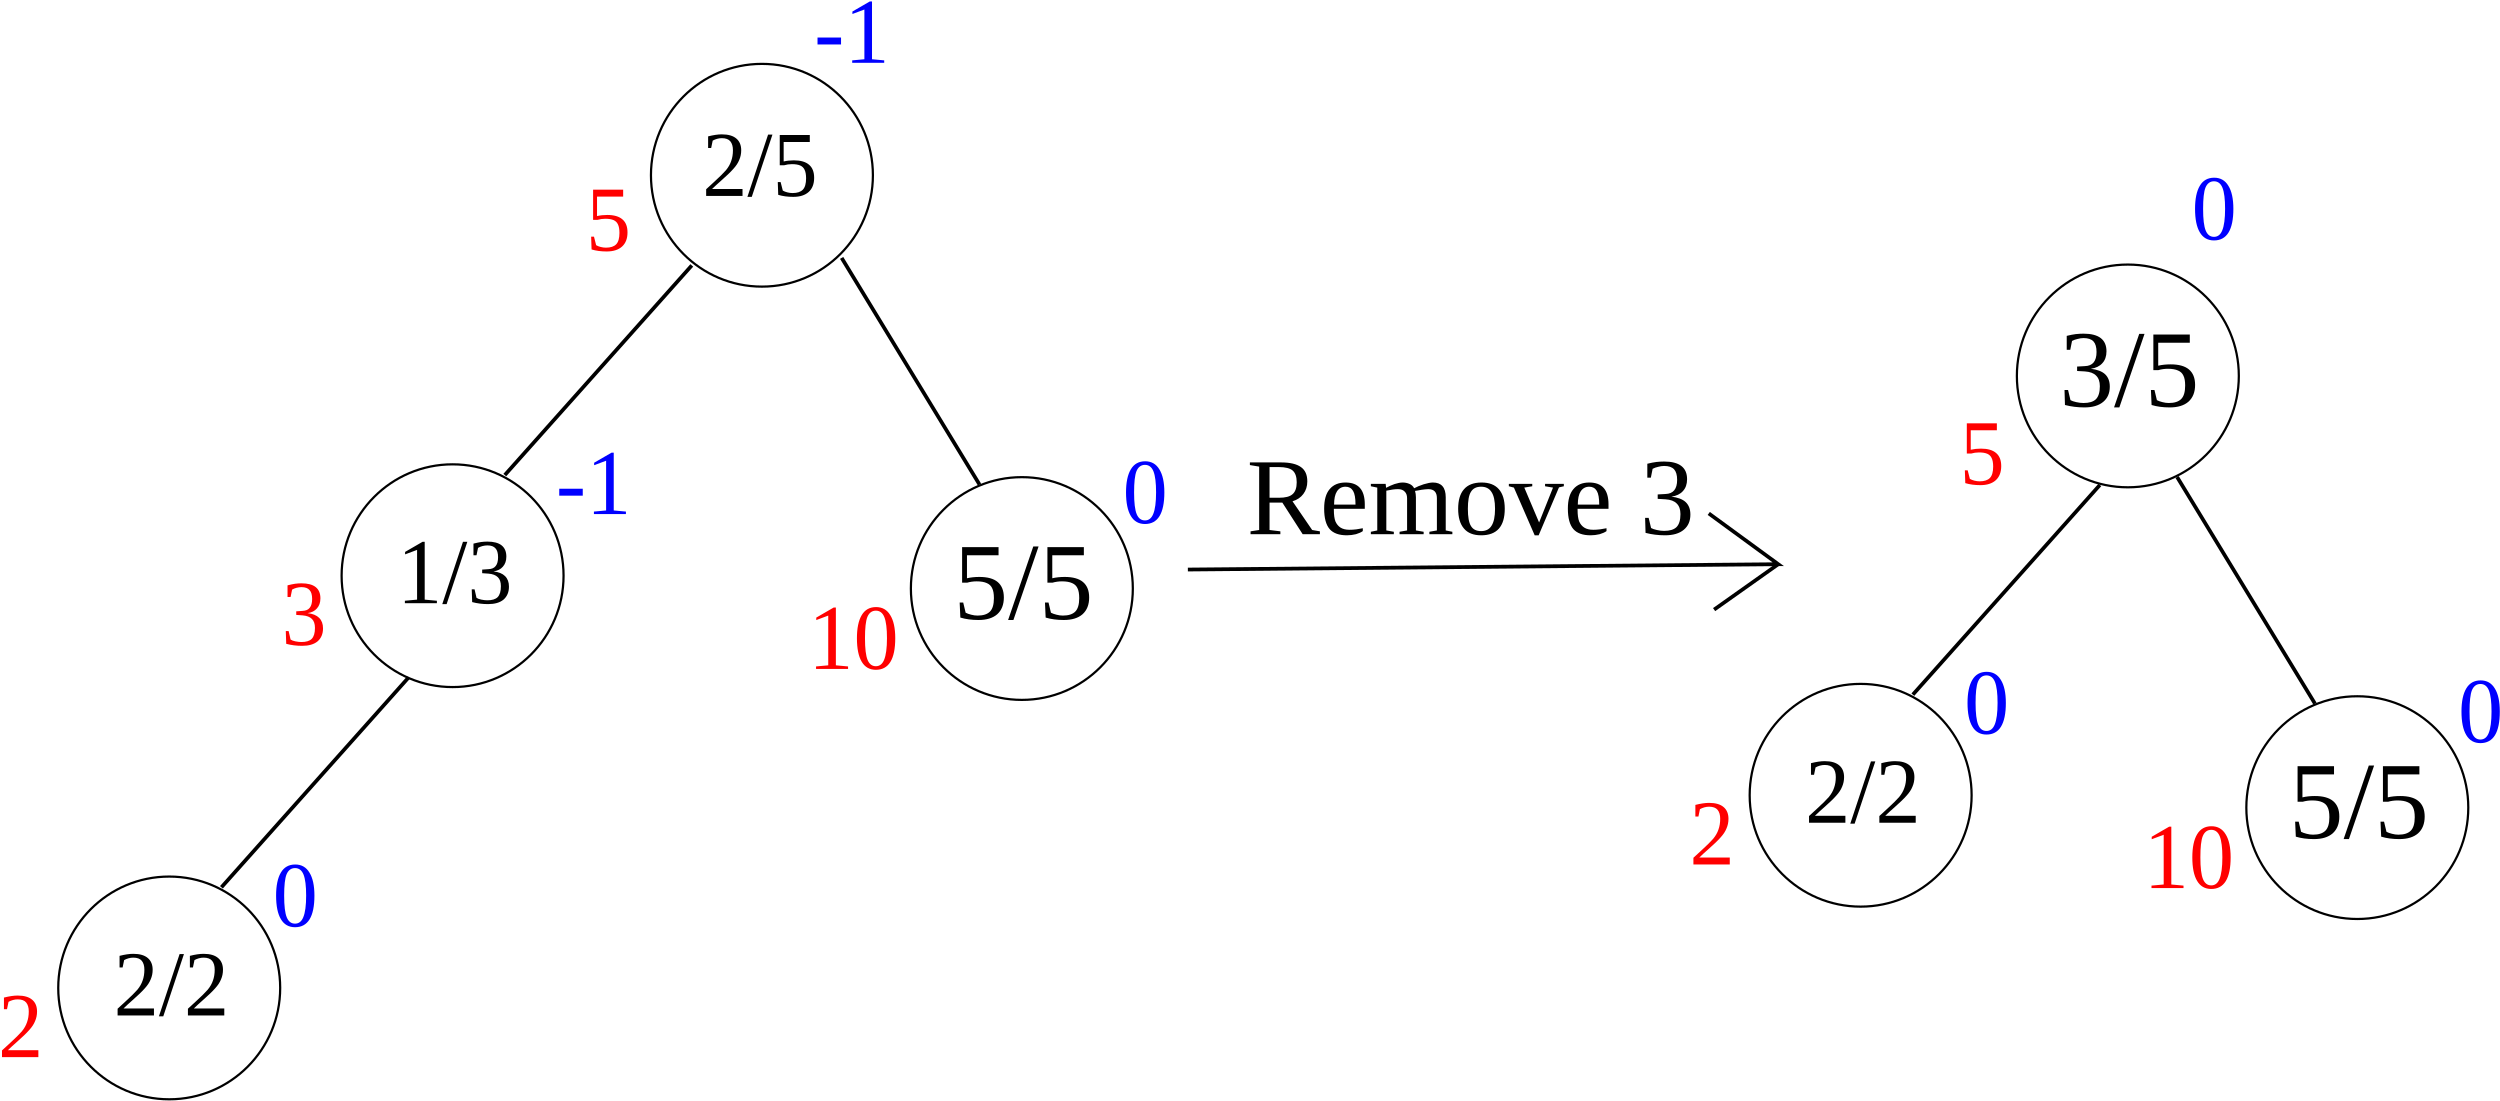
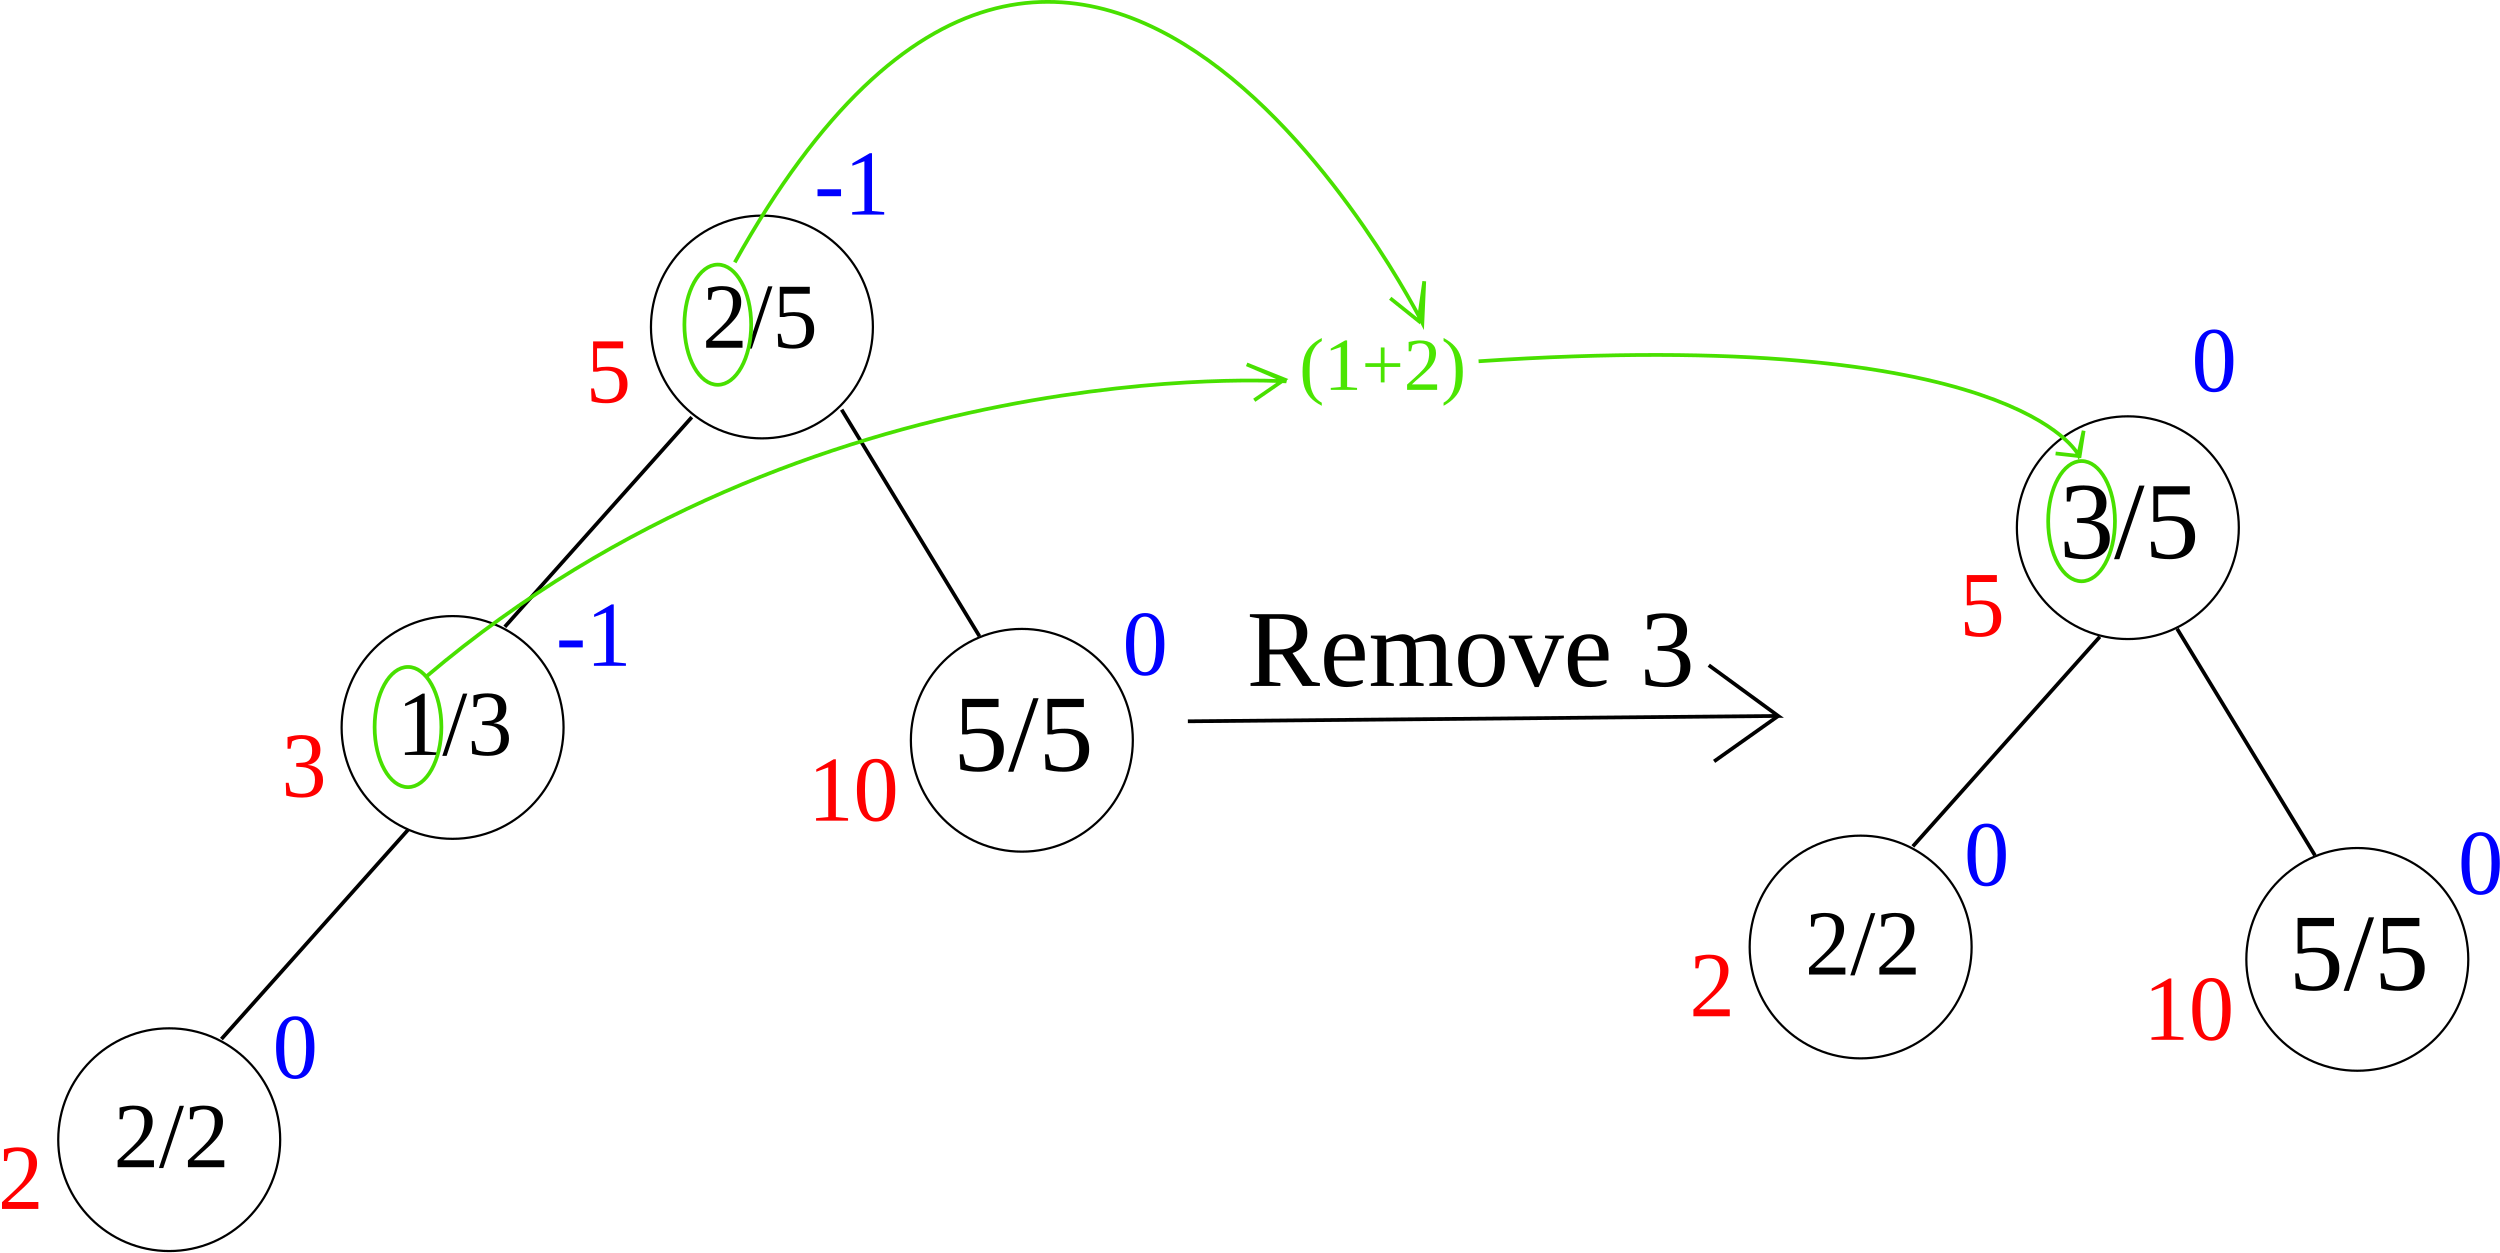
- <svg xmlns="http://www.w3.org/2000/svg" width="176.868mm" height="77.851mm" viewBox="0 0 176.868 77.851" version="1.1" id="svg775">
+ <svg xmlns="http://www.w3.org/2000/svg" width="176.868mm" height="88.587mm" viewBox="0 0 176.868 88.587" version="1.1" id="svg775">
  <defs id="defs769" />
-   <g id="layer1" transform="translate(29.16431,-104.2305)">
+   <g id="layer1" transform="translate(29.16431,-93.4943)">
    <ellipse style="opacity:1;fill:none;fill-opacity:1;fill-rule:nonzero;stroke:#000000;stroke-width:0.157;stroke-miterlimit:4;stroke-dasharray:none;stroke-opacity:1;paint-order:stroke markers fill" id="path815-2" cx="24.74" cy="116.629" rx="7.851" ry="7.879" />
    <ellipse style="opacity:1;fill:none;fill-opacity:1;fill-rule:nonzero;stroke:#000000;stroke-width:0.157;stroke-miterlimit:4;stroke-dasharray:none;stroke-opacity:1;paint-order:stroke markers fill" id="path815-6-0" cx="2.855" cy="144.96" rx="7.851" ry="7.879" />
    <text xml:space="preserve" style="font-style:normal;font-variant:normal;font-weight:normal;font-stretch:normal;font-size:6.488px;line-height:1.25;font-family:'Times New Roman';-inkscape-font-specification:'Times New Roman, Normal';font-variant-ligatures:normal;font-variant-caps:normal;font-variant-numeric:normal;font-feature-settings:normal;text-align:start;letter-spacing:0px;word-spacing:0px;writing-mode:lr-tb;text-anchor:start;fill:#000000;fill-opacity:1;stroke:none;stroke-width:0.221" x="20.812" y="116.419" id="text68-5" transform="scale(0.9858038,1.014401)">
      <tspan id="tspan66-7" x="20.812" y="116.419" style="stroke-width:0.221">2/5</tspan>
    </text>
    <text xml:space="preserve" style="font-style:normal;font-variant:normal;font-weight:normal;font-stretch:normal;font-size:6.488px;line-height:1.25;font-family:'Times New Roman';-inkscape-font-specification:'Times New Roman, Normal';font-variant-ligatures:normal;font-variant-caps:normal;font-variant-numeric:normal;font-feature-settings:normal;text-align:start;letter-spacing:0px;word-spacing:0px;writing-mode:lr-tb;text-anchor:start;fill:#000000;fill-opacity:1;stroke:none;stroke-width:0.221" x="-1.089" y="144.822" id="text76-5" transform="scale(0.9858038,1.014401)">
      <tspan id="tspan74-3" x="-1.089" y="144.822" style="stroke-width:0.221">1/3</tspan>
    </text>
    <text xml:space="preserve" style="font-style:normal;font-variant:normal;font-weight:normal;font-stretch:normal;font-size:6.488px;line-height:1.25;font-family:'Times New Roman';-inkscape-font-specification:'Times New Roman, Normal';font-variant-ligatures:normal;font-variant-caps:normal;font-variant-numeric:normal;font-feature-settings:normal;text-align:start;letter-spacing:0px;word-spacing:0px;writing-mode:lr-tb;text-anchor:start;fill:#ff0000;fill-opacity:1;stroke:none;stroke-width:0.221" x="12.463" y="120.229" id="text88-2" transform="scale(0.9858038,1.014401)">
      <tspan id="tspan86-9" x="12.463" y="120.229" style="fill:#ff0000;stroke-width:0.221">5</tspan>
    </text>
    <text xml:space="preserve" style="font-style:normal;font-variant:normal;font-weight:normal;font-stretch:normal;font-size:6.488px;line-height:1.25;font-family:'Times New Roman';-inkscape-font-specification:'Times New Roman, Normal';font-variant-ligatures:normal;font-variant-caps:normal;font-variant-numeric:normal;font-feature-settings:normal;text-align:start;letter-spacing:0px;word-spacing:0px;writing-mode:lr-tb;text-anchor:start;fill:#ff0000;fill-opacity:1;stroke:none;stroke-width:0.221" x="-9.387" y="147.732" id="text92-8" transform="scale(0.9858038,1.014401)">
      <tspan id="tspan90-4" x="-9.387" y="147.732" style="fill:#ff0000;stroke-width:0.221">3</tspan>
    </text>
    <text xml:space="preserve" style="font-style:normal;font-variant:normal;font-weight:normal;font-stretch:normal;font-size:6.488px;line-height:1.25;font-family:'Times New Roman';-inkscape-font-specification:'Times New Roman, Normal';font-variant-ligatures:normal;font-variant-caps:normal;font-variant-numeric:normal;font-feature-settings:normal;text-align:start;letter-spacing:0px;word-spacing:0px;writing-mode:lr-tb;text-anchor:start;fill:#0000ff;fill-opacity:1;stroke:none;stroke-width:0.221" x="28.852" y="107.135" id="text104-0" transform="scale(0.9858038,1.014401)">
      <tspan id="tspan102-9" x="28.852" y="107.135" style="fill:#0000ff;stroke-width:0.221">-1</tspan>
    </text>
    <text xml:space="preserve" style="font-style:normal;font-variant:normal;font-weight:normal;font-stretch:normal;font-size:6.488px;line-height:1.25;font-family:'Times New Roman';-inkscape-font-specification:'Times New Roman, Normal';font-variant-ligatures:normal;font-variant-caps:normal;font-variant-numeric:normal;font-feature-settings:normal;text-align:start;letter-spacing:0px;word-spacing:0px;writing-mode:lr-tb;text-anchor:start;fill:#0000ff;fill-opacity:1;stroke:none;stroke-width:0.221" x="10.316" y="138.604" id="text116-8-8" transform="scale(0.9858038,1.014401)">
      <tspan id="tspan114-5-4" x="10.316" y="138.604" style="fill:#0000ff;stroke-width:0.221">-1</tspan>
    </text>
    <ellipse style="opacity:1;fill:none;fill-opacity:1;fill-rule:nonzero;stroke:#000000;stroke-width:0.157;stroke-miterlimit:4;stroke-dasharray:none;stroke-opacity:1;paint-order:stroke markers fill" id="path815-5-2-1-4" cx="121.375" cy="130.827" rx="7.851" ry="7.879" />
    <text xml:space="preserve" style="font-style:normal;font-variant:normal;font-weight:normal;font-stretch:normal;font-size:7.761px;line-height:1.25;font-family:'Times New Roman';-inkscape-font-specification:'Times New Roman, Normal';font-variant-ligatures:normal;font-variant-caps:normal;font-variant-numeric:normal;font-feature-settings:normal;text-align:start;letter-spacing:0px;word-spacing:0px;writing-mode:lr-tb;text-anchor:start;fill:#000000;fill-opacity:1;stroke:none;stroke-width:0.265" x="116.521" y="132.978" id="text715">
      <tspan id="tspan713" x="116.521" y="132.978" style="stroke-width:0.265">3/5</tspan>
    </text>
    <text xml:space="preserve" style="font-style:normal;font-variant:normal;font-weight:normal;font-stretch:normal;font-size:6.488px;line-height:1.25;font-family:'Times New Roman';-inkscape-font-specification:'Times New Roman, Normal';font-variant-ligatures:normal;font-variant-caps:normal;font-variant-numeric:normal;font-feature-settings:normal;text-align:start;letter-spacing:0px;word-spacing:0px;writing-mode:lr-tb;text-anchor:start;fill:#0000ff;fill-opacity:1;stroke:none;stroke-width:0.221" x="127.695" y="119.458" id="text116-8-8-3" transform="scale(0.9858038,1.014401)">
      <tspan id="tspan114-5-4-8" x="127.695" y="119.458" style="fill:#0000ff;stroke-width:0.221">0</tspan>
    </text>
    <text xml:space="preserve" style="font-style:normal;font-variant:normal;font-weight:normal;font-stretch:normal;font-size:6.488px;line-height:1.25;font-family:'Times New Roman';-inkscape-font-specification:'Times New Roman, Normal';font-variant-ligatures:normal;font-variant-caps:normal;font-variant-numeric:normal;font-feature-settings:normal;text-align:start;letter-spacing:0px;word-spacing:0px;writing-mode:lr-tb;text-anchor:start;fill:#ff0000;fill-opacity:1;stroke:none;stroke-width:0.221" x="111.049" y="136.524" id="text88-2-2" transform="scale(0.9858038,1.014401)">
      <tspan id="tspan86-9-4" x="111.049" y="136.524" style="fill:#ff0000;stroke-width:0.221">5</tspan>
    </text>
    <path style="fill:none;stroke:#000000;stroke-width:0.265px;stroke-linecap:butt;stroke-linejoin:miter;stroke-opacity:1" d="m 54.874,144.524 41.766,-0.378 -4.914,-3.591" id="path753" />
    <path style="fill:none;stroke:#000000;stroke-width:0.265px;stroke-linecap:butt;stroke-linejoin:miter;stroke-opacity:1" d="m 96.64,144.146 -4.536,3.213" id="path755" />
    <text xml:space="preserve" style="font-style:normal;font-variant:normal;font-weight:normal;font-stretch:normal;font-size:7.761px;line-height:1.25;font-family:'Times New Roman';-inkscape-font-specification:'Times New Roman, Normal';font-variant-ligatures:normal;font-variant-caps:normal;font-variant-numeric:normal;font-feature-settings:normal;text-align:start;letter-spacing:0px;word-spacing:0px;writing-mode:lr-tb;text-anchor:start;fill:#000000;fill-opacity:1;stroke:none;stroke-width:0.265" x="59.043" y="142.021" id="text759">
      <tspan id="tspan757" x="59.043" y="142.021" style="stroke-width:0.265">Remove 3</tspan>
    </text>
    <flowRoot xml:space="preserve" id="flowRoot948" style="font-style:normal;font-variant:normal;font-weight:normal;font-stretch:normal;font-size:29.333px;line-height:1.25;font-family:'Times New Roman';-inkscape-font-specification:'Times New Roman, Normal';font-variant-ligatures:normal;font-variant-caps:normal;font-variant-numeric:normal;font-feature-settings:normal;text-align:start;letter-spacing:0px;word-spacing:0px;writing-mode:lr-tb;text-anchor:start;fill:#000000;fill-opacity:1;stroke:none" transform="scale(0.2645833)">
      <flowRegion id="flowRegion950">
        <rect id="rect952" width="188.899" height="91.924" x="262.135" y="440.667" />
      </flowRegion>
      <flowPara id="flowPara954" />
    </flowRoot>
    <path style="fill:none;stroke:#000000;stroke-width:0.265px;stroke-linecap:butt;stroke-linejoin:miter;stroke-opacity:1" d="M 19.778,123.008 6.548,137.841" id="path956" />
    <ellipse style="opacity:1;fill:none;fill-opacity:1;fill-rule:nonzero;stroke:#000000;stroke-width:0.157;stroke-miterlimit:4;stroke-dasharray:none;stroke-opacity:1;paint-order:stroke markers fill" id="path815-6-0-7" cx="-17.193" cy="174.124" rx="7.851" ry="7.879" />
    <text xml:space="preserve" style="font-style:normal;font-variant:normal;font-weight:normal;font-stretch:normal;font-size:6.488px;line-height:1.25;font-family:'Times New Roman';-inkscape-font-specification:'Times New Roman, Normal';font-variant-ligatures:normal;font-variant-caps:normal;font-variant-numeric:normal;font-feature-settings:normal;text-align:start;letter-spacing:0px;word-spacing:0px;writing-mode:lr-tb;text-anchor:start;fill:#000000;fill-opacity:1;stroke:none;stroke-width:0.221" x="-21.426" y="173.572" id="text76-5-7" transform="scale(0.9858038,1.014401)">
      <tspan id="tspan74-3-9" x="-21.426" y="173.572" style="stroke-width:0.221">2/2</tspan>
    </text>
    <text xml:space="preserve" style="font-style:normal;font-variant:normal;font-weight:normal;font-stretch:normal;font-size:6.488px;line-height:1.25;font-family:'Times New Roman';-inkscape-font-specification:'Times New Roman, Normal';font-variant-ligatures:normal;font-variant-caps:normal;font-variant-numeric:normal;font-feature-settings:normal;text-align:start;letter-spacing:0px;word-spacing:0px;writing-mode:lr-tb;text-anchor:start;fill:#ff0000;fill-opacity:1;stroke:none;stroke-width:0.221" x="-29.724" y="176.482" id="text92-8-9" transform="scale(0.9858038,1.014401)">
      <tspan id="tspan90-4-6" x="-29.724" y="176.482" style="fill:#ff0000;stroke-width:0.221">2</tspan>
    </text>
    <text xml:space="preserve" style="font-style:normal;font-variant:normal;font-weight:normal;font-stretch:normal;font-size:6.488px;line-height:1.25;font-family:'Times New Roman';-inkscape-font-specification:'Times New Roman, Normal';font-variant-ligatures:normal;font-variant-caps:normal;font-variant-numeric:normal;font-feature-settings:normal;text-align:start;letter-spacing:0px;word-spacing:0px;writing-mode:lr-tb;text-anchor:start;fill:#0000ff;fill-opacity:1;stroke:none;stroke-width:0.221" x="-10.021" y="167.355" id="text116-8-8-5" transform="scale(0.9858038,1.014401)">
      <tspan id="tspan114-5-4-4" x="-10.021" y="167.355" style="fill:#0000ff;stroke-width:0.221">0</tspan>
    </text>
    <path style="fill:none;stroke:#000000;stroke-width:0.265px;stroke-linecap:butt;stroke-linejoin:miter;stroke-opacity:1" d="M -0.27,152.172 -13.5,167.005" id="path956-2" />
    <ellipse style="opacity:1;fill:none;fill-opacity:1;fill-rule:nonzero;stroke:#000000;stroke-width:0.157;stroke-miterlimit:4;stroke-dasharray:none;stroke-opacity:1;paint-order:stroke markers fill" id="path815-6-0-7-9" cx="102.471" cy="160.493" rx="7.851" ry="7.879" />
    <text xml:space="preserve" style="font-style:normal;font-variant:normal;font-weight:normal;font-stretch:normal;font-size:6.488px;line-height:1.25;font-family:'Times New Roman';-inkscape-font-specification:'Times New Roman, Normal';font-variant-ligatures:normal;font-variant-caps:normal;font-variant-numeric:normal;font-feature-settings:normal;text-align:start;letter-spacing:0px;word-spacing:0px;writing-mode:lr-tb;text-anchor:start;fill:#000000;fill-opacity:1;stroke:none;stroke-width:0.221" x="99.962" y="160.135" id="text76-5-7-8" transform="scale(0.9858038,1.014401)">
      <tspan id="tspan74-3-9-7" x="99.962" y="160.135" style="stroke-width:0.221">2/2</tspan>
    </text>
    <text xml:space="preserve" style="font-style:normal;font-variant:normal;font-weight:normal;font-stretch:normal;font-size:6.488px;line-height:1.25;font-family:'Times New Roman';-inkscape-font-specification:'Times New Roman, Normal';font-variant-ligatures:normal;font-variant-caps:normal;font-variant-numeric:normal;font-feature-settings:normal;text-align:start;letter-spacing:0px;word-spacing:0px;writing-mode:lr-tb;text-anchor:start;fill:#ff0000;fill-opacity:1;stroke:none;stroke-width:0.221" x="91.664" y="163.045" id="text92-8-9-6" transform="scale(0.9858038,1.014401)">
      <tspan id="tspan90-4-6-2" x="91.664" y="163.045" style="fill:#ff0000;stroke-width:0.221">2</tspan>
    </text>
    <text xml:space="preserve" style="font-style:normal;font-variant:normal;font-weight:normal;font-stretch:normal;font-size:6.488px;line-height:1.25;font-family:'Times New Roman';-inkscape-font-specification:'Times New Roman, Normal';font-variant-ligatures:normal;font-variant-caps:normal;font-variant-numeric:normal;font-feature-settings:normal;text-align:start;letter-spacing:0px;word-spacing:0px;writing-mode:lr-tb;text-anchor:start;fill:#0000ff;fill-opacity:1;stroke:none;stroke-width:0.221" x="111.366" y="153.917" id="text116-8-8-5-5" transform="scale(0.9858038,1.014401)">
      <tspan id="tspan114-5-4-4-0" x="111.366" y="153.917" style="fill:#0000ff;stroke-width:0.221">0</tspan>
    </text>
    <path style="fill:none;stroke:#000000;stroke-width:0.265px;stroke-linecap:butt;stroke-linejoin:miter;stroke-opacity:1" d="m 119.394,138.541 -13.23,14.833" id="path956-2-4" />
    <flowRoot xml:space="preserve" id="flowRoot8048" style="font-style:normal;font-variant:normal;font-weight:normal;font-stretch:normal;font-size:29.333px;line-height:1.25;font-family:'Times New Roman';-inkscape-font-specification:'Times New Roman, Normal';font-variant-ligatures:normal;font-variant-caps:normal;font-variant-numeric:normal;font-feature-settings:normal;text-align:start;letter-spacing:0px;word-spacing:0px;writing-mode:lr-tb;text-anchor:start;fill:#000000;fill-opacity:1;stroke:none" transform="matrix(0.2645833,0,0,0.2645833,22.94436,103.4287)">
      <flowRegion id="flowRegion8050">
        <rect id="rect8052" width="191.929" height="78.792" x="114.652" y="84.008" />
      </flowRegion>
      <flowPara id="flowPara8054" />
    </flowRoot>
    <ellipse style="opacity:1;fill:none;fill-opacity:1;fill-rule:nonzero;stroke:#000000;stroke-width:0.157;stroke-miterlimit:4;stroke-dasharray:none;stroke-opacity:1;paint-order:stroke markers fill" id="path815-5-2-1-4-0-6-1" cx="43.129" cy="145.867" rx="7.851" ry="7.879" />
    <text xml:space="preserve" style="font-style:normal;font-variant:normal;font-weight:normal;font-stretch:normal;font-size:7.761px;line-height:1.25;font-family:'Times New Roman';-inkscape-font-specification:'Times New Roman, Normal';font-variant-ligatures:normal;font-variant-caps:normal;font-variant-numeric:normal;font-feature-settings:normal;text-align:start;letter-spacing:0px;word-spacing:0px;writing-mode:lr-tb;text-anchor:start;fill:#000000;fill-opacity:1;stroke:none;stroke-width:0.265" x="38.276" y="148.018" id="text715-8-0-9">
      <tspan id="tspan713-2-3-1" x="38.276" y="148.018" style="stroke-width:0.265">5/5</tspan>
    </text>
    <text xml:space="preserve" style="font-style:normal;font-variant:normal;font-weight:normal;font-stretch:normal;font-size:6.488px;line-height:1.25;font-family:'Times New Roman';-inkscape-font-specification:'Times New Roman, Normal';font-variant-ligatures:normal;font-variant-caps:normal;font-variant-numeric:normal;font-feature-settings:normal;text-align:start;letter-spacing:0px;word-spacing:0px;writing-mode:lr-tb;text-anchor:start;fill:#0000ff;fill-opacity:1;stroke:none;stroke-width:0.221" x="50.978" y="139.235" id="text116-8-8-3-3-1-0" transform="scale(0.9858038,1.014401)">
      <tspan id="tspan114-5-4-8-9-9-8" x="50.978" y="139.235" style="fill:#0000ff;stroke-width:0.221">0</tspan>
    </text>
    <text xml:space="preserve" style="font-style:normal;font-variant:normal;font-weight:normal;font-stretch:normal;font-size:6.488px;line-height:1.25;font-family:'Times New Roman';-inkscape-font-specification:'Times New Roman, Normal';font-variant-ligatures:normal;font-variant-caps:normal;font-variant-numeric:normal;font-feature-settings:normal;text-align:start;letter-spacing:0px;word-spacing:0px;writing-mode:lr-tb;text-anchor:start;fill:#ff0000;fill-opacity:1;stroke:none;stroke-width:0.221" x="28.418" y="149.405" id="text88-2-2-1-9-3" transform="scale(0.9858038,1.014401)">
      <tspan id="tspan86-9-4-9-0-5" x="28.418" y="149.405" style="fill:#ff0000;stroke-width:0.221">10</tspan>
    </text>
    <path style="fill:none;stroke:#000000;stroke-width:0.265px;stroke-linecap:butt;stroke-linejoin:miter;stroke-opacity:1" d="m 30.379,122.476 9.755,16.036" id="path1129-8-0-2" />
    <ellipse style="opacity:1;fill:none;fill-opacity:1;fill-rule:nonzero;stroke:#000000;stroke-width:0.157;stroke-miterlimit:4;stroke-dasharray:none;stroke-opacity:1;paint-order:stroke markers fill" id="path815-5-2-1-4-0-6-1-5" cx="137.609" cy="161.368" rx="7.851" ry="7.879" />
    <text xml:space="preserve" style="font-style:normal;font-variant:normal;font-weight:normal;font-stretch:normal;font-size:7.761px;line-height:1.25;font-family:'Times New Roman';-inkscape-font-specification:'Times New Roman, Normal';font-variant-ligatures:normal;font-variant-caps:normal;font-variant-numeric:normal;font-feature-settings:normal;text-align:start;letter-spacing:0px;word-spacing:0px;writing-mode:lr-tb;text-anchor:start;fill:#000000;fill-opacity:1;stroke:none;stroke-width:0.265" x="132.756" y="163.519" id="text715-8-0-9-6">
      <tspan id="tspan713-2-3-1-2" x="132.756" y="163.519" style="stroke-width:0.265">5/5</tspan>
    </text>
    <text xml:space="preserve" style="font-style:normal;font-variant:normal;font-weight:normal;font-stretch:normal;font-size:6.488px;line-height:1.25;font-family:'Times New Roman';-inkscape-font-specification:'Times New Roman, Normal';font-variant-ligatures:normal;font-variant-caps:normal;font-variant-numeric:normal;font-feature-settings:normal;text-align:start;letter-spacing:0px;word-spacing:0px;writing-mode:lr-tb;text-anchor:start;fill:#0000ff;fill-opacity:1;stroke:none;stroke-width:0.221" x="146.818" y="154.517" id="text116-8-8-3-3-1-0-7" transform="scale(0.9858038,1.014401)">
      <tspan id="tspan114-5-4-8-9-9-8-1" x="146.818" y="154.517" style="fill:#0000ff;stroke-width:0.221">0</tspan>
    </text>
    <text xml:space="preserve" style="font-style:normal;font-variant:normal;font-weight:normal;font-stretch:normal;font-size:6.488px;line-height:1.25;font-family:'Times New Roman';-inkscape-font-specification:'Times New Roman, Normal';font-variant-ligatures:normal;font-variant-caps:normal;font-variant-numeric:normal;font-feature-settings:normal;text-align:start;letter-spacing:0px;word-spacing:0px;writing-mode:lr-tb;text-anchor:start;fill:#ff0000;fill-opacity:1;stroke:none;stroke-width:0.221" x="124.258" y="164.687" id="text88-2-2-1-9-3-9" transform="scale(0.9858038,1.014401)">
      <tspan id="tspan86-9-4-9-0-5-8" x="124.258" y="164.687" style="fill:#ff0000;stroke-width:0.221">10</tspan>
    </text>
    <path style="fill:none;stroke:#000000;stroke-width:0.265px;stroke-linecap:butt;stroke-linejoin:miter;stroke-opacity:1" d="m 124.859,137.977 9.755,16.036" id="path1129-8-0-2-3" />
+     <text xml:space="preserve" style="font-style:normal;font-variant:normal;font-weight:normal;font-stretch:normal;font-size:5.292px;line-height:1.25;font-family:'Times New Roman';-inkscape-font-specification:'Times New Roman, Normal';font-variant-ligatures:normal;font-variant-caps:normal;font-variant-numeric:normal;font-feature-settings:normal;text-align:start;letter-spacing:0px;word-spacing:0px;writing-mode:lr-tb;text-anchor:start;fill:#4be502;fill-opacity:1;stroke:none;stroke-width:0.265;stroke-opacity:1" x="62.752" y="121.079" id="text3224">
+       <tspan id="tspan3222" x="62.752" y="121.079" style="font-style:normal;font-variant:normal;font-weight:normal;font-stretch:normal;font-size:5.292px;font-family:'Times New Roman';-inkscape-font-specification:'Times New Roman, Normal';font-variant-ligatures:normal;font-variant-caps:normal;font-variant-numeric:normal;font-feature-settings:normal;text-align:start;writing-mode:lr-tb;text-anchor:start;fill:#4be502;fill-opacity:1;stroke:none;stroke-width:0.265;stroke-opacity:1">(1+2)</tspan>
+     </text>
+     <ellipse style="opacity:1;fill:none;fill-opacity:1;fill-rule:nonzero;stroke:#48e000;stroke-width:0.265;stroke-miterlimit:4;stroke-dasharray:none;stroke-opacity:1;paint-order:stroke markers fill" id="path3232-8" cx="118.101" cy="130.365" rx="2.362" ry="4.252" />
+     <ellipse style="opacity:1;fill:none;fill-opacity:1;fill-rule:nonzero;stroke:#48e000;stroke-width:0.265;stroke-miterlimit:4;stroke-dasharray:none;stroke-opacity:1;paint-order:stroke markers fill" id="path3232-8-9" cx="21.617" cy="116.467" rx="2.362" ry="4.252" />
+     <ellipse style="opacity:1;fill:none;fill-opacity:1;fill-rule:nonzero;stroke:#48e000;stroke-width:0.265;stroke-miterlimit:4;stroke-dasharray:none;stroke-opacity:1;paint-order:stroke markers fill" id="path3232-8-7" cx="-0.299" cy="144.931" rx="2.362" ry="4.252" />
+     <path style="fill:none;stroke:#48e000;stroke-width:0.265px;stroke-linecap:butt;stroke-linejoin:miter;stroke-opacity:1" d="m 22.82,112.057 c 24.455,-43.832 48.643,4.276 48.643,4.276 l 0.134,-2.94 -0.401,2.806 -2.005,-1.604" id="path14053" />
+     <path style="fill:none;stroke:#48e000;stroke-width:0.265px;stroke-linecap:butt;stroke-linejoin:miter;stroke-opacity:1" d="M 1.037,141.323 C 28.299,118.204 61.841,120.476 61.841,120.476 l -2.806,-1.203 2.673,1.069 -2.138,1.47" id="path14055" />
+     <path style="fill:none;stroke:#48e000;stroke-width:0.265px;stroke-linecap:butt;stroke-linejoin:miter;stroke-opacity:1" d="m 75.441,119.054 c 37.987,-2.551 42.428,6.615 42.428,6.615 l 0.378,-1.701 -0.283,1.795 -1.701,-0.189" id="path14057" />
  </g>
</svg>
